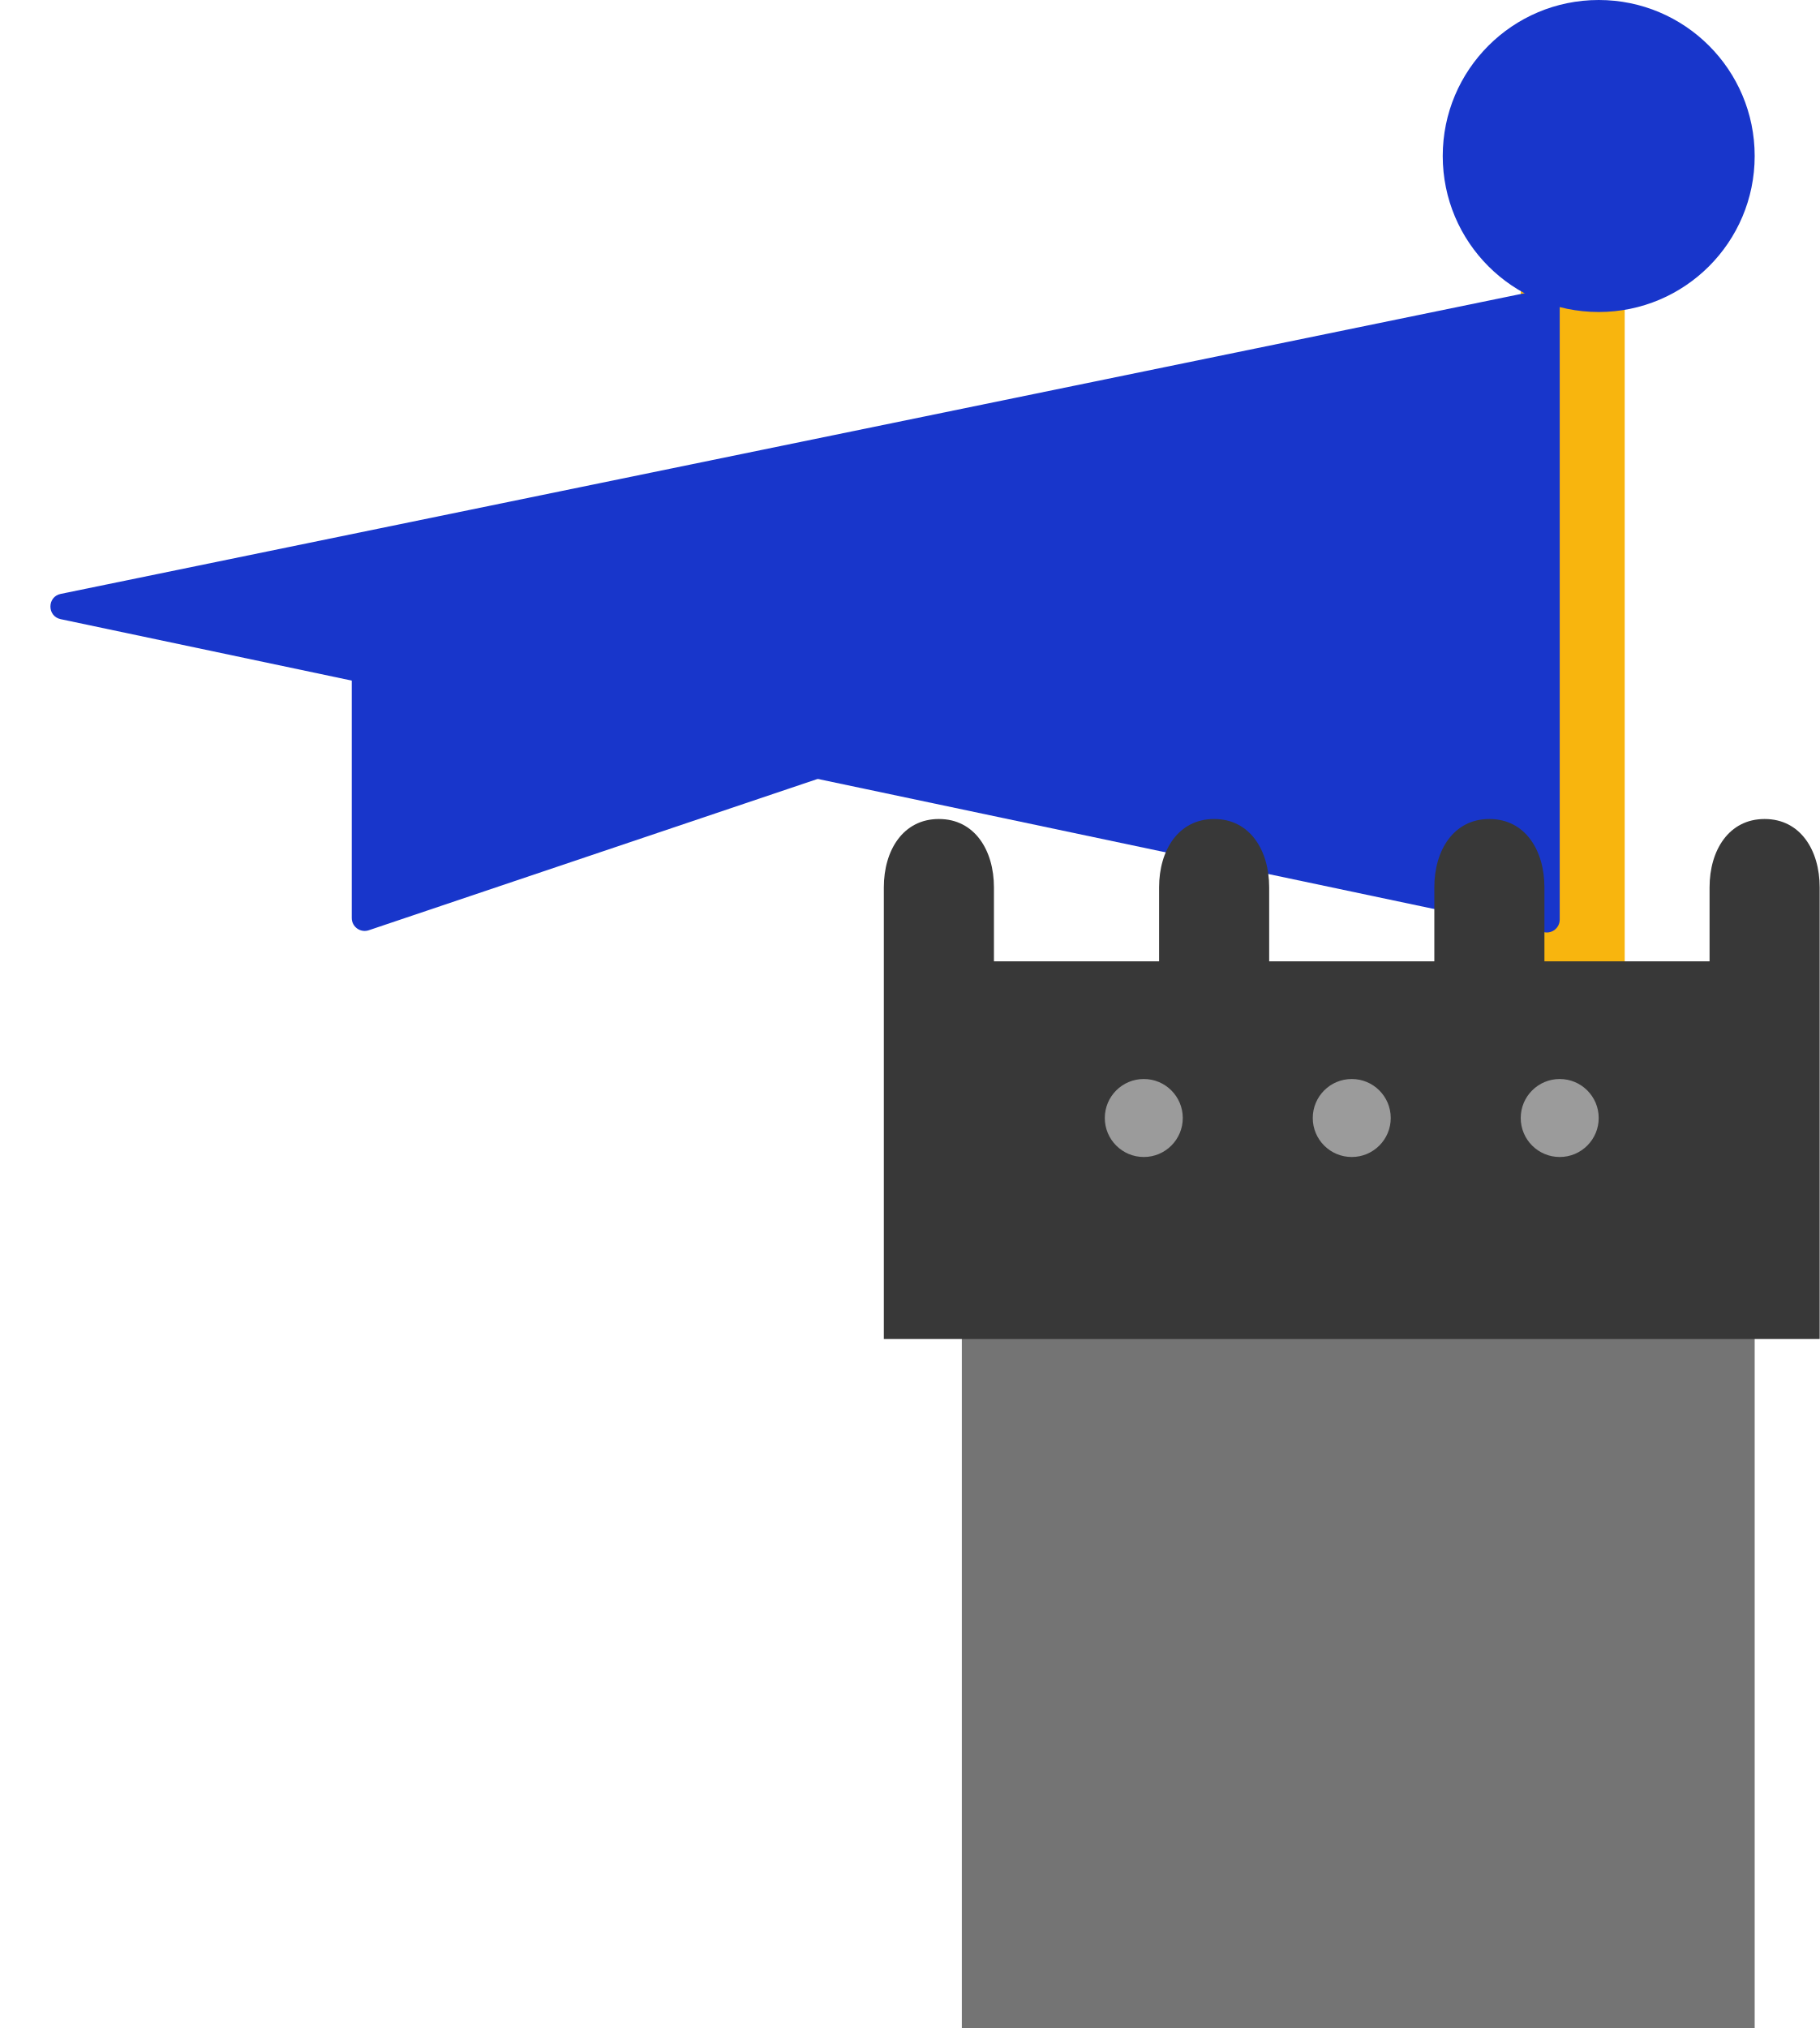
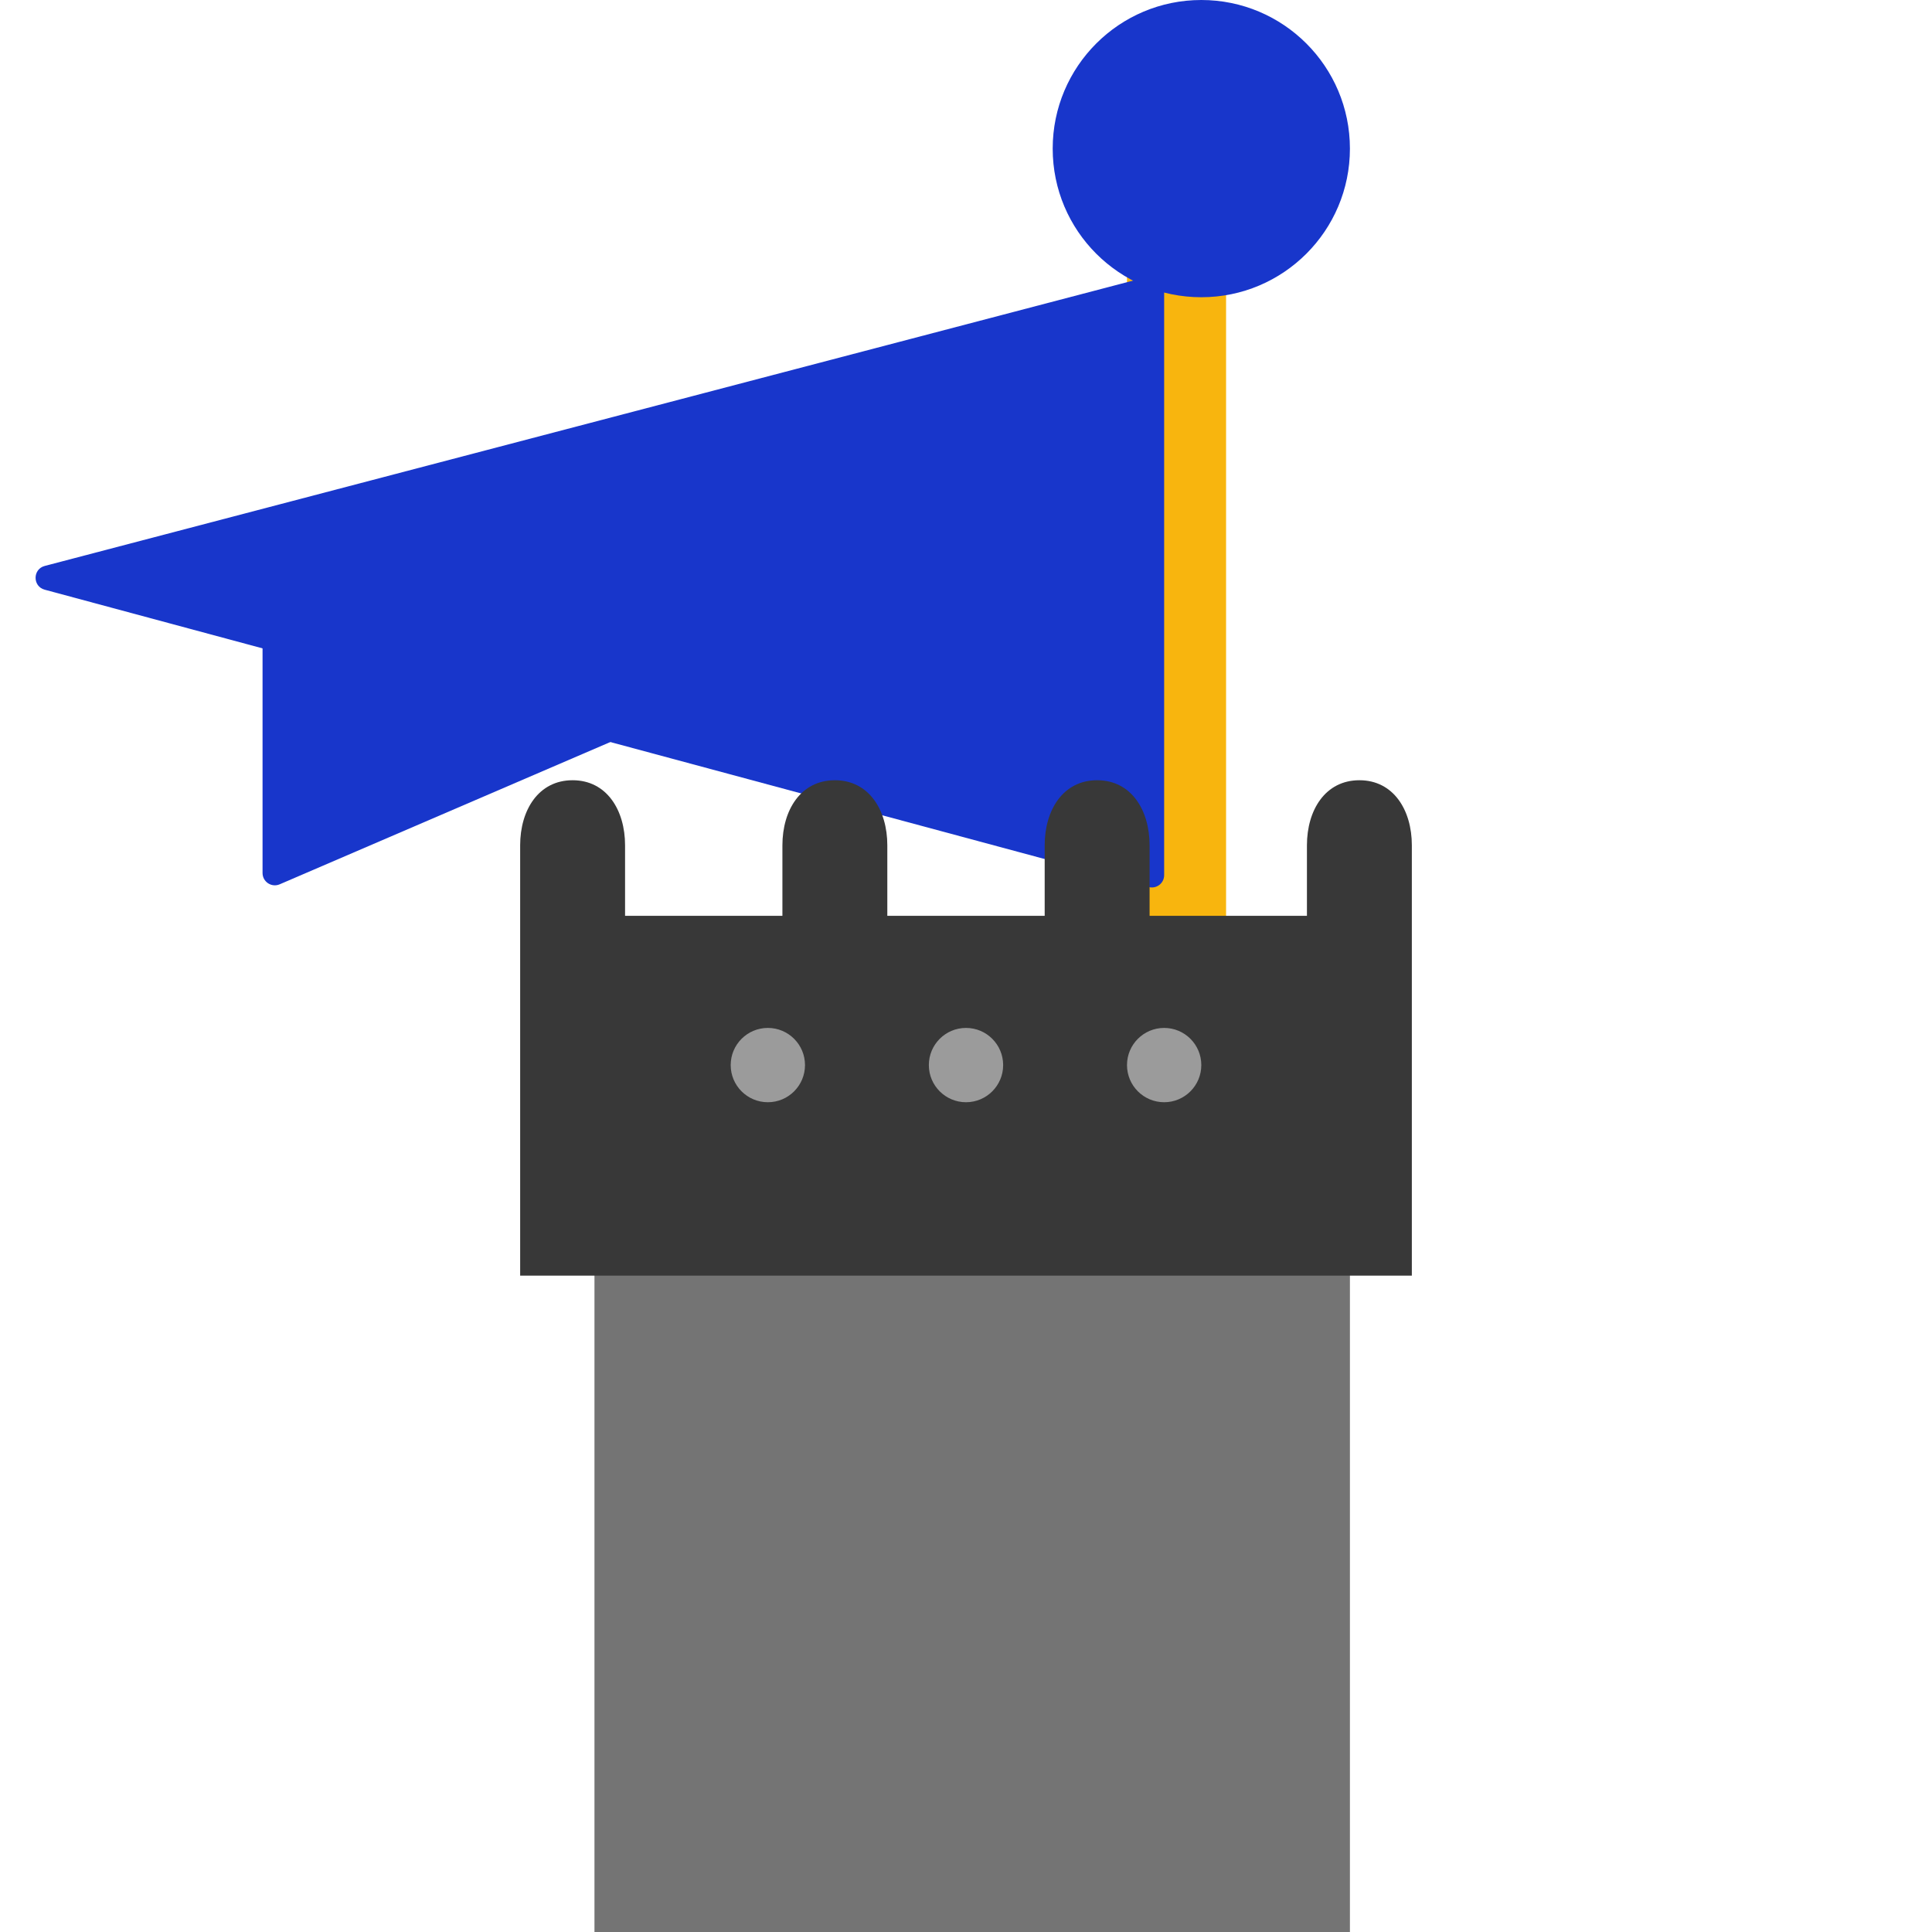
- <svg xmlns="http://www.w3.org/2000/svg" width="140" height="156" viewBox="0 0 140 156" fill="none">
-   <path d="M125 126V17.738C125 16.244 123.4 15 121 15C118.6 15 117 16.244 117 17.738V126H125Z" fill="#F8B50E" />
-   <path d="M118.807 22.245C119.423 22.119 120 22.589 120 23.218V70.737C120 71.368 119.419 71.839 118.802 71.709L4.668 47.628C3.614 47.406 3.618 45.9 4.673 45.684L118.807 22.245Z" fill="#1836CB" />
-   <path d="M28.368 44.225C27.725 44.014 27.064 44.492 27.064 45.169V70.617C27.064 71.296 27.73 71.775 28.374 71.558L66.528 58.697C67.433 58.392 67.428 57.112 66.522 56.813L28.368 44.225Z" fill="#1836CB" />
-   <path d="M123 24C129.627 24 135 18.627 135 12C135 5.373 129.627 0 123 0C116.373 0 111 5.373 111 12C111 18.627 116.373 24 123 24Z" fill="#1836CB" />
-   <rect x="74" y="91" width="61" height="65" fill="#747474" />
-   <path d="M140 73.949V68.255C140 65.409 138.518 63 135.765 63C133.012 63 131.529 65.409 131.529 68.255V73.949H118.824V68.255C118.824 65.409 117.341 63 114.588 63C111.835 63 110.353 65.409 110.353 68.255V73.949H97.647V68.255C97.647 65.409 96.165 63 93.412 63C90.659 63 89.177 65.409 89.177 68.255V73.949H76.471V68.255C76.471 65.409 74.988 63 72.235 63C69.482 63 68 65.409 68 68.255V73.949L68 103H76.471H104H131.529H140V73.949Z" fill="#383838" />
-   <path d="M120 89C121.657 89 123 87.657 123 86C123 84.343 121.657 83 120 83C118.343 83 117 84.343 117 86C117 87.657 118.343 89 120 89Z" fill="#9B9B9B" />
-   <path d="M104 89C105.657 89 107 87.657 107 86C107 84.343 105.657 83 104 83C102.343 83 101 84.343 101 86C101 87.657 102.343 89 104 89Z" fill="#9B9B9B" />
-   <path d="M88 89C89.657 89 91 87.657 91 86C91 84.343 89.657 83 88 83C86.343 83 85 84.343 85 86C85 87.657 86.343 89 88 89Z" fill="#9B9B9B" />
+ <svg xmlns="http://www.w3.org/2000/svg" width="156" height="156" viewBox="0 0 156 156" fill="none">
+   <path d="M99 126V17.738C99 16.244 97.4 15 95 15C92.6 15 91 16.244 91 17.738V126H99Z" fill="#F8B50E" />
+   <path d="M92.755 22.326C93.385 22.161 94 22.636 94 23.287V70.665C94 71.319 93.38 71.794 92.749 71.624L3.609 47.615C2.625 47.35 2.63 45.954 3.615 45.696L92.755 22.326Z" fill="#1836CB" />
+   <path d="M22.578 44.376C21.924 44.1 21.2 44.581 21.2 45.291V70.491C21.2 71.205 21.93 71.686 22.585 71.404L52.182 58.668C52.986 58.322 52.981 57.18 52.175 56.84L22.578 44.376Z" fill="#1836CB" />
+   <path d="M97 24C103.627 24 109 18.627 109 12C109 5.373 103.627 0 97 0C90.373 0 85 5.373 85 12C85 18.627 90.373 24 97 24Z" fill="#1836CB" />
+   <rect x="48" y="91" width="61" height="65" fill="#747474" />
+   <path d="M114 73.949V68.255C114 65.409 112.518 63 109.765 63C107.012 63 105.529 65.409 105.529 68.255V73.949H92.824V68.255C92.824 65.409 91.341 63 88.588 63C85.835 63 84.353 65.409 84.353 68.255V73.949H71.647V68.255C71.647 65.409 70.165 63 67.412 63C64.659 63 63.176 65.409 63.176 68.255V73.949H50.471V68.255C50.471 65.409 48.988 63 46.235 63C43.482 63 42 65.409 42 68.255V73.949L42 103H50.471H78H105.529H114V73.949Z" fill="#383838" />
+   <path d="M94 89C95.657 89 97 87.657 97 86C97 84.343 95.657 83 94 83C92.343 83 91 84.343 91 86C91 87.657 92.343 89 94 89Z" fill="#9B9B9B" />
+   <path d="M78 89C79.657 89 81 87.657 81 86C81 84.343 79.657 83 78 83C76.343 83 75 84.343 75 86C75 87.657 76.343 89 78 89Z" fill="#9B9B9B" />
+   <path d="M62 89C63.657 89 65 87.657 65 86C65 84.343 63.657 83 62 83C60.343 83 59 84.343 59 86C59 87.657 60.343 89 62 89Z" fill="#9B9B9B" />
</svg>
